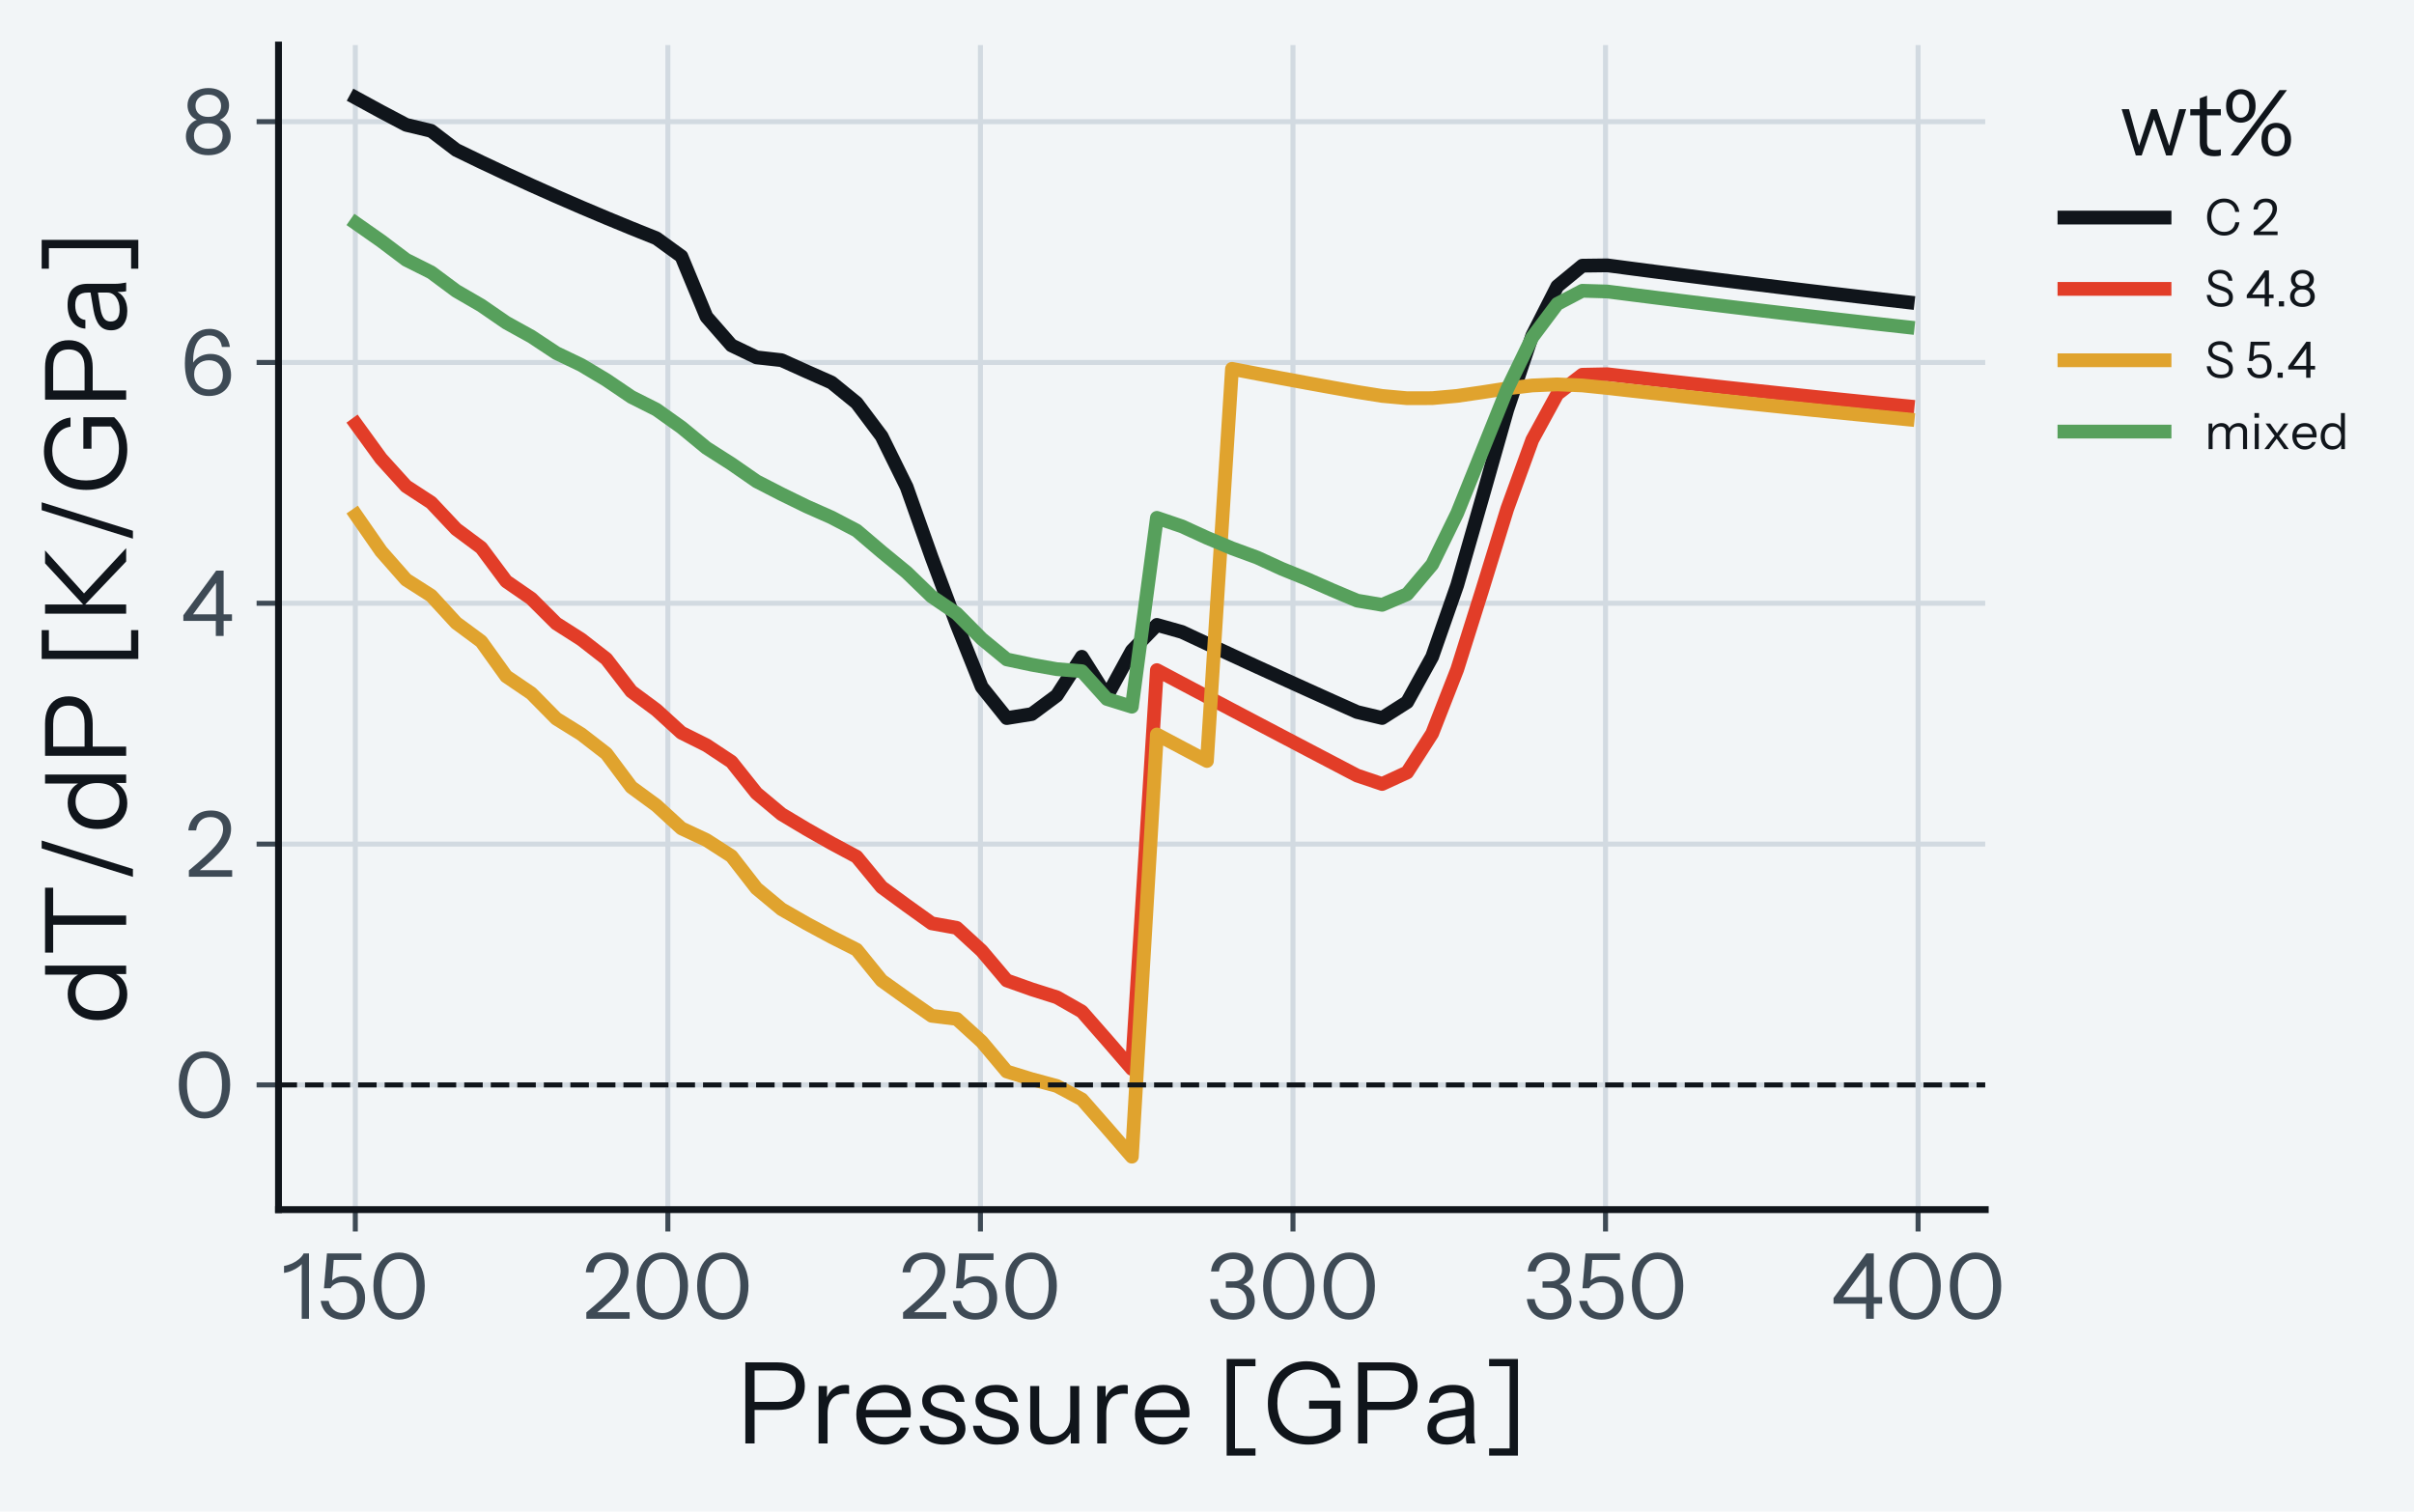
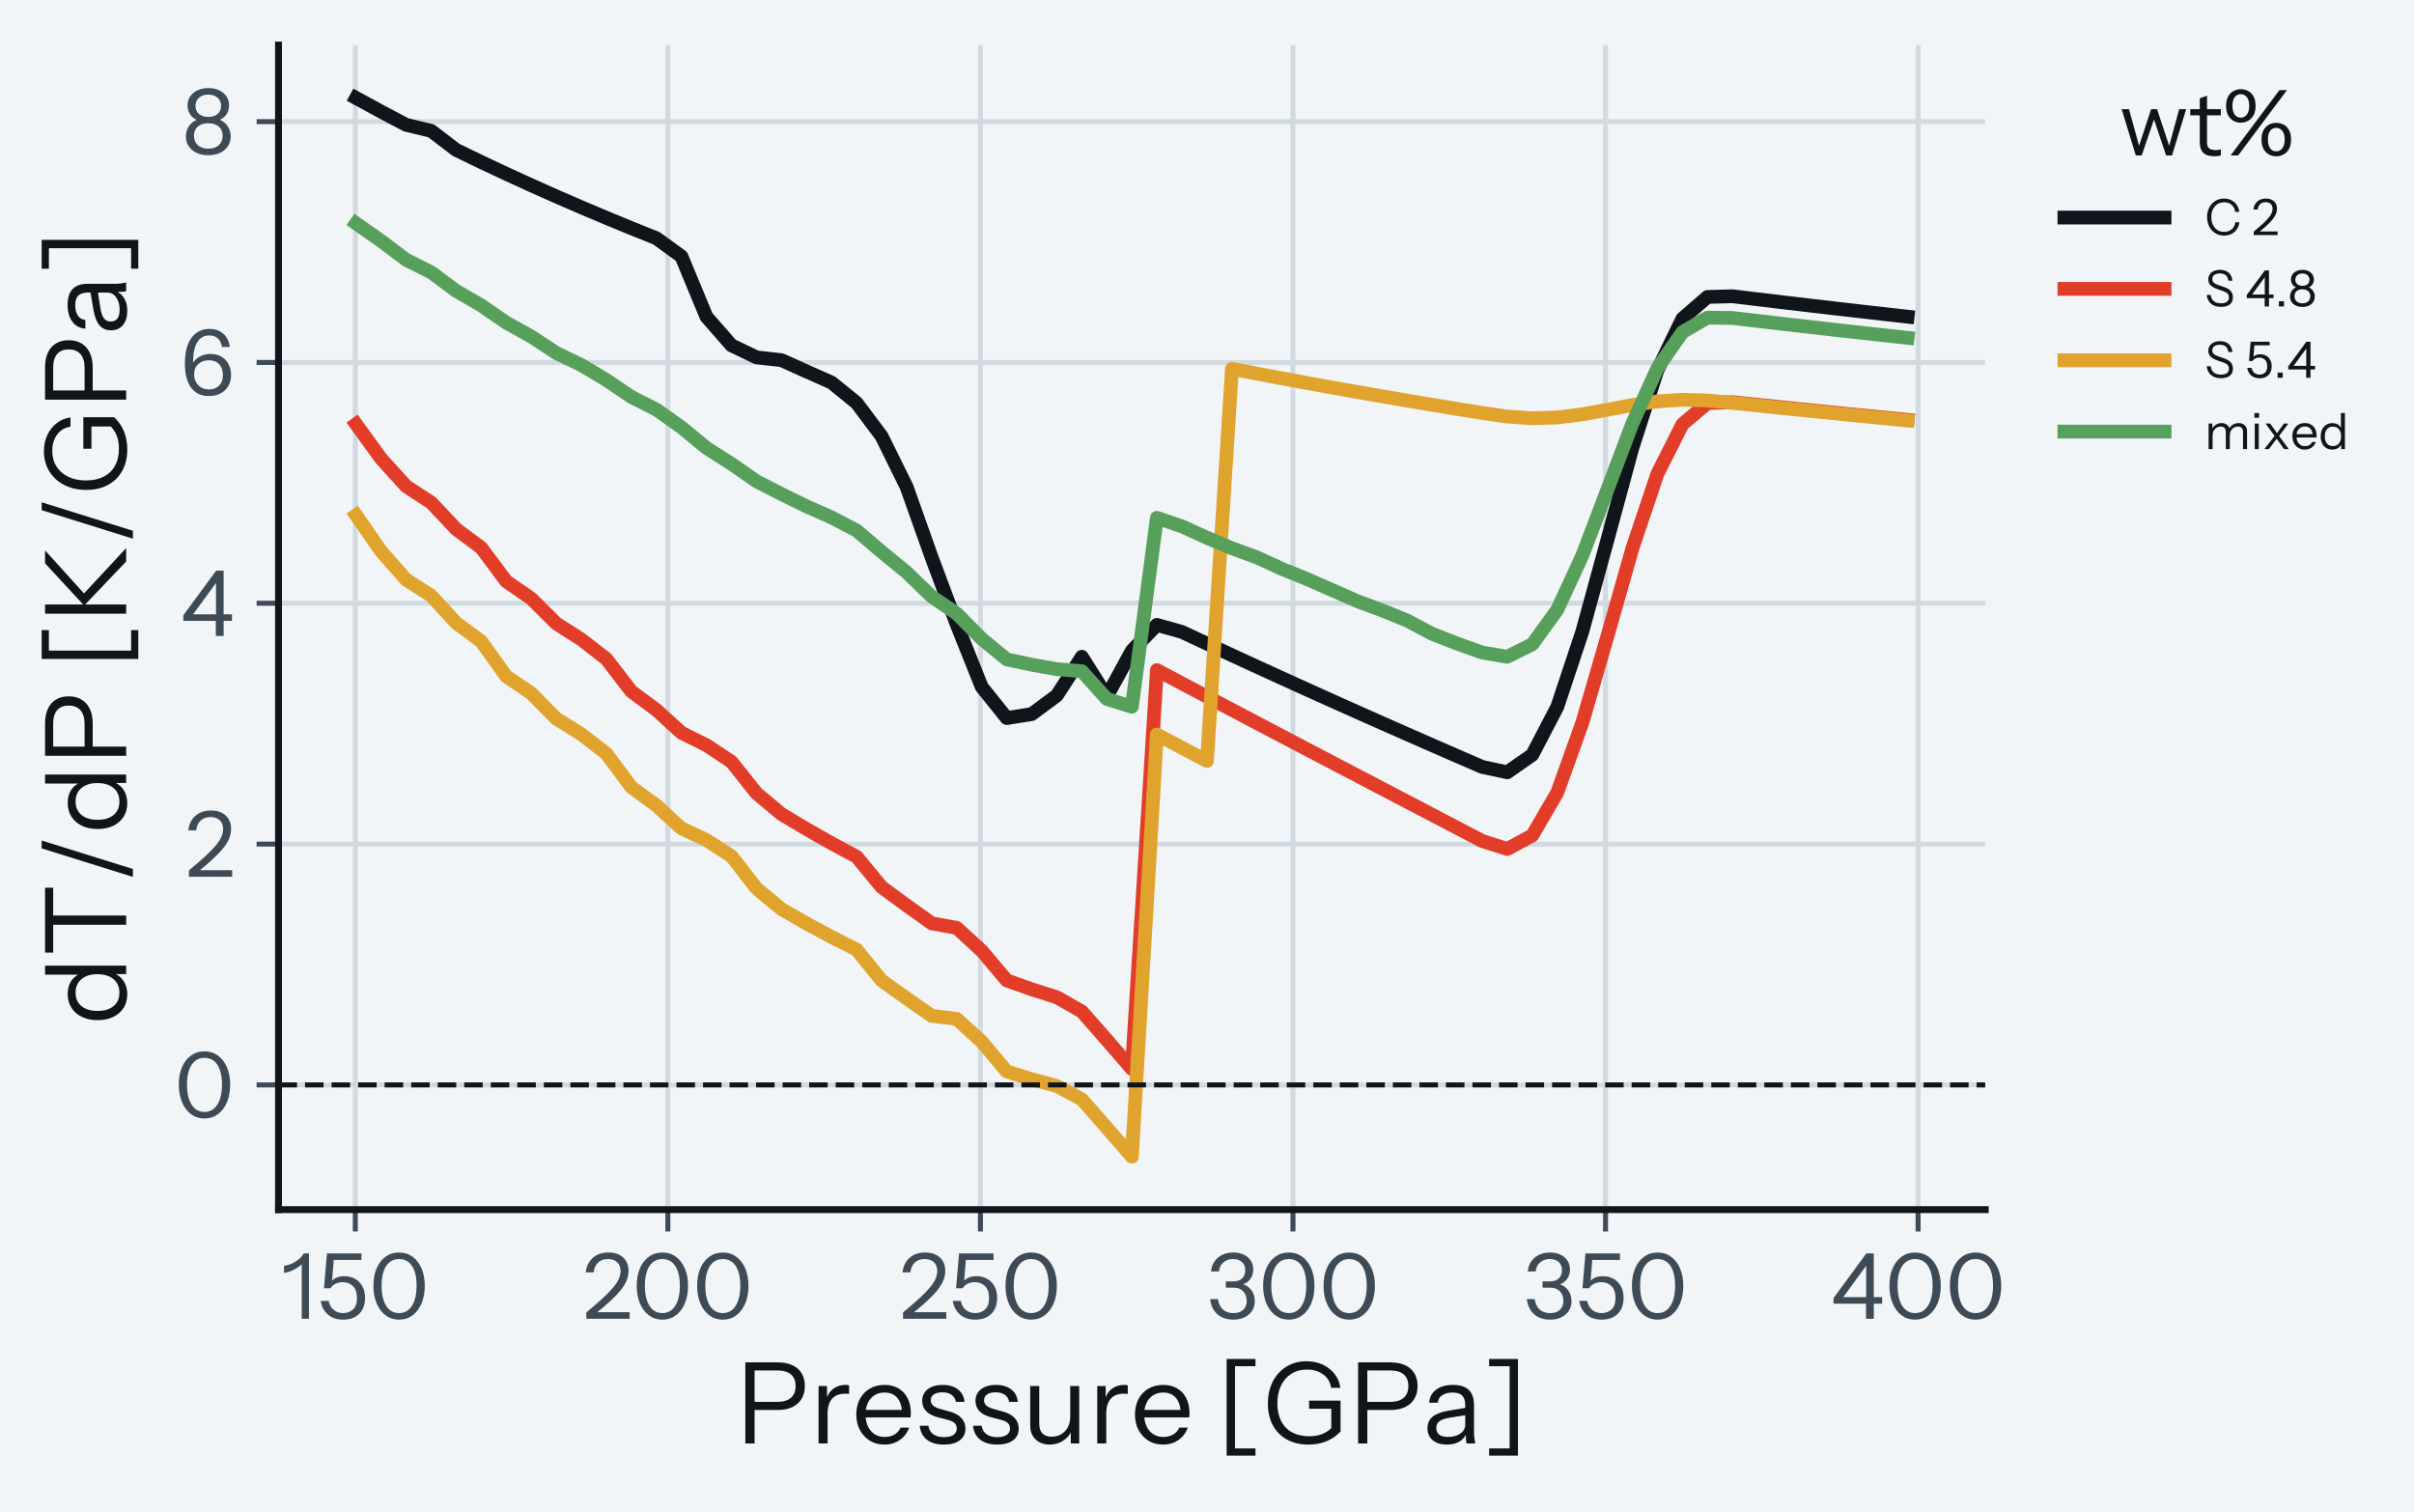
<svg xmlns="http://www.w3.org/2000/svg" xmlns:xlink="http://www.w3.org/1999/xlink" width="385.764pt" height="241.579pt" viewBox="0 0 385.764 241.579" version="1.1">
  <defs>
    <style type="text/css">*{stroke-linejoin: round; stroke-linecap: butt}</style>
  </defs>
  <g id="figure_1">
    <g id="patch_1">
      <path d="M 0 241.579  L 385.764 241.579  L 385.764 0  L 0 0  z " style="fill: #f2f5f7" />
    </g>
    <g id="axes_1">
      <g id="patch_2">
        <path d="M 44.506 193.316  L 317.246 193.316  L 317.246 7.2  L 44.506 7.2  z " style="fill: #f2f5f7" />
      </g>
      <g id="matplotlib.axis_1">
        <g id="xtick_1">
          <g id="line2d_1">
-             <path d="M 56.779 193.316  L 56.779 7.2  " clip-path="url(#p592c23ac27)" style="fill: none; stroke: #d2dae1; stroke-width: 0.8; stroke-linecap: square" />
+             <path d="M 56.779 193.316  L 56.779 7.2  " clip-path="url(#pe876b15a32)" style="fill: none; stroke: #d2dae1; stroke-width: 0.8; stroke-linecap: square" />
          </g>
          <g id="line2d_2">
            <defs>
              <path id="m2a301ba8c9" d="M 0 0  L 0 3.5  " style="stroke: #3e4a55; stroke-width: 0.8" />
            </defs>
            <g>
              <use xlink:href="#m2a301ba8c9" x="56.779" y="193.316" style="fill: #3e4a55; stroke: #3e4a55; stroke-width: 0.8" />
            </g>
          </g>
          <g id="text_1">
            <g style="fill: #3e4a55" transform="translate(44.9547 210.7564) scale(0.145 -0.145)">
              <defs>
                <path id="InstrumentSans-Regular-31" d="M 1440 0  L 1440 4083  L 1574 4051  Q 1498 3878 1280 3705  Q 1062 3533 777 3405  Q 493 3277 192 3232  L 192 3725  Q 493 3776 768 3904  Q 1043 4032 1257 4214  Q 1472 4397 1574 4608  L 1952 4608  L 1952 0  L 1440 0  z " transform="scale(0.015625)" />
                <path id="InstrumentSans-Regular-35" d="M 1869 -64  Q 1184 -64 774 304  Q 365 672 275 1261  L 838 1261  Q 922 845 1194 621  Q 1466 397 1856 397  Q 2266 397 2550 653  Q 2835 909 2835 1466  Q 2835 2022 2550 2300  Q 2266 2579 1830 2579  Q 1517 2579 1286 2451  Q 1056 2323 979 2150  L 506 2150  L 717 4608  L 3149 4608  L 3149 4147  L 1030 4147  L 1210 4339  L 1062 2483  L 941 2528  Q 1056 2720 1312 2861  Q 1568 3002 1939 3002  Q 2368 3002 2697 2816  Q 3027 2630 3216 2288  Q 3405 1946 3405 1466  Q 3405 986 3216 643  Q 3027 301 2684 118  Q 2342 -64 1869 -64  z " transform="scale(0.015625)" />
                <path id="InstrumentSans-Regular-30" d="M 2131 -64  Q 1587 -64 1180 240  Q 774 544 547 1085  Q 320 1626 320 2323  Q 320 3021 544 3549  Q 768 4077 1177 4374  Q 1587 4672 2131 4672  Q 2675 4672 3081 4374  Q 3488 4077 3715 3549  Q 3942 3021 3942 2323  Q 3942 1619 3715 1081  Q 3488 544 3081 240  Q 2675 -64 2131 -64  z M 2131 397  Q 2522 397 2797 630  Q 3072 864 3219 1296  Q 3366 1728 3366 2330  Q 3366 2925 3222 3347  Q 3078 3770 2803 3990  Q 2528 4211 2131 4211  Q 1734 4211 1459 3987  Q 1184 3763 1040 3344  Q 896 2925 896 2330  Q 896 1728 1043 1293  Q 1190 858 1465 627  Q 1741 397 2131 397  z " transform="scale(0.015625)" />
              </defs>
              <use xlink:href="#InstrumentSans-Regular-31" />
              <use xlink:href="#InstrumentSans-Regular-35" transform="translate(39.09999 0)" />
              <use xlink:href="#InstrumentSans-Regular-30" transform="translate(96.49998 0)" />
            </g>
          </g>
        </g>
        <g id="xtick_2">
          <g id="line2d_3">
-             <path d="M 106.726 193.316  L 106.726 7.2  " clip-path="url(#p592c23ac27)" style="fill: none; stroke: #d2dae1; stroke-width: 0.8; stroke-linecap: square" />
+             <path d="M 106.726 193.316  L 106.726 7.2  " clip-path="url(#pe876b15a32)" style="fill: none; stroke: #d2dae1; stroke-width: 0.8; stroke-linecap: square" />
          </g>
          <g id="line2d_4">
            <g>
              <use xlink:href="#m2a301ba8c9" x="106.726" y="193.316" style="fill: #3e4a55; stroke: #3e4a55; stroke-width: 0.8" />
            </g>
          </g>
          <g id="text_2">
            <g style="fill: #3e4a55" transform="translate(93.11884 210.7564) scale(0.145 -0.145)">
              <defs>
                <path id="InstrumentSans-Regular-32" d="M 256 0  L 256 448  Q 947 1018 1411 1446  Q 1875 1875 2153 2208  Q 2432 2541 2550 2819  Q 2669 3098 2669 3366  Q 2669 3763 2432 3987  Q 2195 4211 1779 4211  Q 1350 4211 1088 3968  Q 826 3725 768 3270  L 218 3270  Q 282 3898 701 4285  Q 1120 4672 1818 4672  Q 2464 4672 2848 4326  Q 3232 3981 3232 3379  Q 3232 3053 3107 2726  Q 2982 2400 2697 2041  Q 2413 1683 1949 1251  Q 1485 819 800 275  L 678 461  L 3309 461  L 3309 0  L 256 0  z " transform="scale(0.015625)" />
              </defs>
              <use xlink:href="#InstrumentSans-Regular-32" />
              <use xlink:href="#InstrumentSans-Regular-30" transform="translate(54.49999 0)" />
              <use xlink:href="#InstrumentSans-Regular-30" transform="translate(121.1 0)" />
            </g>
          </g>
        </g>
        <g id="xtick_3">
          <g id="line2d_5">
-             <path d="M 156.673 193.316  L 156.673 7.2  " clip-path="url(#p592c23ac27)" style="fill: none; stroke: #d2dae1; stroke-width: 0.8; stroke-linecap: square" />
+             <path d="M 156.673 193.316  L 156.673 7.2  " clip-path="url(#pe876b15a32)" style="fill: none; stroke: #d2dae1; stroke-width: 0.8; stroke-linecap: square" />
          </g>
          <g id="line2d_6">
            <g>
              <use xlink:href="#m2a301ba8c9" x="156.673" y="193.316" style="fill: #3e4a55; stroke: #3e4a55; stroke-width: 0.8" />
            </g>
          </g>
          <g id="text_3">
            <g style="fill: #3e4a55" transform="translate(143.7321 210.7564) scale(0.145 -0.145)">
              <use xlink:href="#InstrumentSans-Regular-32" />
              <use xlink:href="#InstrumentSans-Regular-35" transform="translate(54.49999 0)" />
              <use xlink:href="#InstrumentSans-Regular-30" transform="translate(111.9 0)" />
            </g>
          </g>
        </g>
        <g id="xtick_4">
          <g id="line2d_7">
-             <path d="M 206.621 193.316  L 206.621 7.2  " clip-path="url(#p592c23ac27)" style="fill: none; stroke: #d2dae1; stroke-width: 0.8; stroke-linecap: square" />
+             <path d="M 206.621 193.316  L 206.621 7.2  " clip-path="url(#pe876b15a32)" style="fill: none; stroke: #d2dae1; stroke-width: 0.8; stroke-linecap: square" />
          </g>
          <g id="line2d_8">
            <g>
              <use xlink:href="#m2a301ba8c9" x="206.621" y="193.316" style="fill: #3e4a55; stroke: #3e4a55; stroke-width: 0.8" />
            </g>
          </g>
          <g id="text_4">
            <g style="fill: #3e4a55" transform="translate(192.8025 210.7564) scale(0.145 -0.145)">
              <defs>
                <path id="InstrumentSans-Regular-33" d="M 1894 -64  Q 1434 -64 1085 105  Q 736 275 521 601  Q 307 928 256 1389  L 806 1389  Q 877 909 1158 653  Q 1440 397 1901 397  Q 2336 397 2585 627  Q 2835 858 2835 1254  Q 2835 1670 2592 1929  Q 2349 2189 1939 2189  L 1363 2189  L 1363 2637  L 1920 2637  Q 2291 2637 2512 2851  Q 2733 3066 2733 3424  Q 2733 3802 2499 4006  Q 2266 4211 1869 4211  Q 1478 4211 1203 3984  Q 928 3757 877 3334  L 320 3334  Q 358 3744 563 4041  Q 768 4339 1110 4505  Q 1453 4672 1882 4672  Q 2298 4672 2618 4525  Q 2938 4378 3117 4106  Q 3296 3834 3296 3469  Q 3296 3142 3149 2892  Q 3002 2643 2749 2502  Q 2496 2362 2170 2362  L 2131 2496  Q 2522 2496 2806 2333  Q 3091 2170 3248 1888  Q 3405 1606 3405 1235  Q 3405 851 3213 556  Q 3021 262 2681 99  Q 2342 -64 1894 -64  z " transform="scale(0.015625)" />
              </defs>
              <use xlink:href="#InstrumentSans-Regular-33" />
              <use xlink:href="#InstrumentSans-Regular-30" transform="translate(57.39999 0)" />
              <use xlink:href="#InstrumentSans-Regular-30" transform="translate(124 0)" />
            </g>
          </g>
        </g>
        <g id="xtick_5">
          <g id="line2d_9">
-             <path d="M 256.568 193.316  L 256.568 7.2  " clip-path="url(#p592c23ac27)" style="fill: none; stroke: #d2dae1; stroke-width: 0.8; stroke-linecap: square" />
+             <path d="M 256.568 193.316  L 256.568 7.2  " clip-path="url(#pe876b15a32)" style="fill: none; stroke: #d2dae1; stroke-width: 0.8; stroke-linecap: square" />
          </g>
          <g id="line2d_10">
            <g>
              <use xlink:href="#m2a301ba8c9" x="256.568" y="193.316" style="fill: #3e4a55; stroke: #3e4a55; stroke-width: 0.8" />
            </g>
          </g>
          <g id="text_5">
            <g style="fill: #3e4a55" transform="translate(243.4158 210.7564) scale(0.145 -0.145)">
              <use xlink:href="#InstrumentSans-Regular-33" />
              <use xlink:href="#InstrumentSans-Regular-35" transform="translate(57.39999 0)" />
              <use xlink:href="#InstrumentSans-Regular-30" transform="translate(114.8 0)" />
            </g>
          </g>
        </g>
        <g id="xtick_6">
          <g id="line2d_11">
-             <path d="M 306.515 193.316  L 306.515 7.2  " clip-path="url(#p592c23ac27)" style="fill: none; stroke: #d2dae1; stroke-width: 0.8; stroke-linecap: square" />
+             <path d="M 306.515 193.316  L 306.515 7.2  " clip-path="url(#pe876b15a32)" style="fill: none; stroke: #d2dae1; stroke-width: 0.8; stroke-linecap: square" />
          </g>
          <g id="line2d_12">
            <g>
              <use xlink:href="#m2a301ba8c9" x="306.515" y="193.316" style="fill: #3e4a55; stroke: #3e4a55; stroke-width: 0.8" />
            </g>
          </g>
          <g id="text_6">
            <g style="fill: #3e4a55" transform="translate(292.5088 210.7564) scale(0.145 -0.145)">
              <defs>
                <path id="InstrumentSans-Regular-34" d="M 2509 0  L 2509 1216  L 2522 1344  L 2522 3974  L 2694 3974  L 749 1312  L 576 1523  L 3648 1523  L 3648 1062  L 218 1062  L 218 1459  L 2534 4608  L 3059 4608  L 3059 0  L 2509 0  z " transform="scale(0.015625)" />
              </defs>
              <use xlink:href="#InstrumentSans-Regular-34" />
              <use xlink:href="#InstrumentSans-Regular-30" transform="translate(59.99999 0)" />
              <use xlink:href="#InstrumentSans-Regular-30" transform="translate(126.6 0)" />
            </g>
          </g>
        </g>
        <g id="text_7">
          <g style="fill: #10151b" transform="translate(117.5622 230.6889) scale(0.18 -0.18)">
            <defs>
              <path id="InstrumentSans-Regular-50" d="M 550 0  L 550 4608  L 2381 4608  Q 2874 4608 3219 4448  Q 3565 4288 3747 3987  Q 3930 3686 3930 3264  Q 3930 2842 3747 2538  Q 3565 2234 3219 2067  Q 2874 1901 2381 1901  L 934 1901  L 934 2362  L 2362 2362  Q 2874 2362 3139 2595  Q 3405 2829 3405 3264  Q 3405 3699 3142 3923  Q 2880 4147 2362 4147  L 1075 4147  L 1075 0  L 550 0  z " transform="scale(0.015625)" />
              <path id="InstrumentSans-Regular-72" d="M 512 0  L 512 3264  L 992 3264  L 992 2432  L 1024 2432  L 1024 0  L 512 0  z M 1024 1702  L 941 2477  Q 1056 2893 1350 3110  Q 1645 3328 2029 3328  Q 2189 3328 2246 3302  L 2246 2810  Q 2214 2822 2156 2825  Q 2099 2829 2016 2829  Q 1530 2829 1277 2537  Q 1024 2246 1024 1702  z " transform="scale(0.015625)" />
              <path id="InstrumentSans-Regular-65" d="M 1850 -64  Q 1382 -64 1024 157  Q 666 378 461 762  Q 256 1146 256 1645  Q 256 2144 457 2525  Q 659 2906 1024 3117  Q 1389 3328 1862 3328  Q 2317 3328 2653 3129  Q 2989 2931 3171 2572  Q 3354 2214 3354 1728  Q 3354 1664 3350 1606  Q 3347 1549 3334 1478  L 640 1478  L 640 1907  L 3021 1907  L 2854 1670  Q 2854 2259 2595 2576  Q 2336 2893 1862 2893  Q 1376 2893 1078 2557  Q 781 2221 781 1651  Q 781 1069 1078 720  Q 1376 371 1875 371  Q 2189 371 2425 508  Q 2662 646 2771 902  L 3258 902  Q 3098 454 2723 195  Q 2349 -64 1850 -64  z " transform="scale(0.015625)" />
              <path id="InstrumentSans-Regular-73" d="M 1619 -64  Q 1018 -64 659 214  Q 301 493 250 1005  L 742 1005  Q 787 691 1017 524  Q 1248 358 1632 358  Q 1971 358 2163 486  Q 2355 614 2355 851  Q 2355 1018 2246 1142  Q 2138 1267 1811 1350  L 1286 1485  Q 838 1600 614 1840  Q 390 2080 390 2413  Q 390 2835 704 3081  Q 1018 3328 1555 3328  Q 2086 3328 2419 3072  Q 2752 2816 2797 2362  L 2304 2362  Q 2259 2624 2060 2765  Q 1862 2906 1536 2906  Q 1222 2906 1049 2787  Q 877 2669 877 2451  Q 877 2285 1001 2163  Q 1126 2042 1421 1958  L 1933 1818  Q 2387 1696 2617 1446  Q 2848 1197 2848 845  Q 2848 416 2521 176  Q 2195 -64 1619 -64  z " transform="scale(0.015625)" />
              <path id="InstrumentSans-Regular-75" d="M 1574 -64  Q 1254 -64 1004 67  Q 755 198 614 438  Q 474 678 474 992  L 474 3264  L 986 3264  L 986 1126  Q 986 755 1168 569  Q 1350 384 1690 384  Q 1997 384 2233 525  Q 2470 666 2608 918  Q 2746 1171 2746 1498  L 2829 723  Q 2669 358 2329 147  Q 1990 -64 1574 -64  z M 2778 0  L 2778 768  L 2746 768  L 2746 3264  L 3258 3264  L 3258 0  L 2778 0  z " transform="scale(0.015625)" />
              <path id="InstrumentSans-Regular-20" transform="scale(0.015625)" />
              <path id="InstrumentSans-Regular-5b" d="M 576 -691  L 576 4800  L 2214 4800  L 2214 4390  L 1050 4390  L 1050 -282  L 2214 -282  L 2214 -691  L 576 -691  z " transform="scale(0.015625)" />
              <path id="InstrumentSans-Regular-47" d="M 2624 -64  Q 1920 -64 1401 224  Q 883 512 601 1033  Q 320 1555 320 2266  Q 320 2976 598 3517  Q 877 4058 1373 4365  Q 1869 4672 2515 4672  Q 3021 4672 3433 4480  Q 3846 4288 4112 3949  Q 4378 3610 4435 3162  L 3910 3162  Q 3846 3635 3472 3916  Q 3098 4198 2534 4198  Q 2029 4198 1651 3958  Q 1274 3718 1066 3289  Q 858 2861 858 2278  Q 858 1696 1072 1277  Q 1286 858 1692 634  Q 2099 410 2669 410  Q 3059 410 3366 522  Q 3674 634 3923 870  L 4448 678  Q 4096 307 3638 121  Q 3181 -64 2624 -64  z M 3923 678  L 3923 2170  L 4122 1971  L 2662 1971  L 2662 2432  L 4448 2432  L 4448 678  L 3923 678  z " transform="scale(0.015625)" />
              <path id="InstrumentSans-Regular-61" d="M 2515 0  Q 2490 109 2480 249  Q 2470 390 2470 608  L 2438 608  L 2438 2170  Q 2438 2541 2268 2717  Q 2099 2893 1722 2893  Q 1350 2893 1129 2742  Q 909 2592 883 2317  L 390 2317  Q 422 2790 787 3059  Q 1152 3328 1741 3328  Q 2349 3328 2643 3040  Q 2938 2752 2938 2176  L 2938 608  Q 2938 467 2957 316  Q 2976 166 3008 0  L 2515 0  z M 1395 -64  Q 890 -64 592 182  Q 294 429 294 858  Q 294 1286 588 1523  Q 883 1760 1446 1856  L 2586 2048  L 2586 1626  L 1523 1459  Q 1165 1402 979 1267  Q 794 1133 794 877  Q 794 627 963 499  Q 1133 371 1466 371  Q 1894 371 2166 566  Q 2438 762 2438 1075  L 2522 621  Q 2419 294 2121 115  Q 1824 -64 1395 -64  z " transform="scale(0.015625)" />
              <path id="InstrumentSans-Regular-5d" d="M 2022 4800  L 2022 -691  L 384 -691  L 384 -282  L 1549 -282  L 1549 4390  L 384 4390  L 384 4800  L 2022 4800  z " transform="scale(0.015625)" />
            </defs>
            <use xlink:href="#InstrumentSans-Regular-50" />
            <use xlink:href="#InstrumentSans-Regular-72" transform="translate(65.59999 0)" />
            <use xlink:href="#InstrumentSans-Regular-65" transform="translate(103.1 0)" />
            <use xlink:href="#InstrumentSans-Regular-73" transform="translate(159.5 0)" />
            <use xlink:href="#InstrumentSans-Regular-73" transform="translate(206.8 0)" />
            <use xlink:href="#InstrumentSans-Regular-75" transform="translate(254.0999 0)" />
            <use xlink:href="#InstrumentSans-Regular-72" transform="translate(312.9999 0)" />
            <use xlink:href="#InstrumentSans-Regular-65" transform="translate(350.4999 0)" />
            <use xlink:href="#InstrumentSans-Regular-20" transform="translate(406.8999 0)" />
            <use xlink:href="#InstrumentSans-Regular-5b" transform="translate(426.8999 0)" />
            <use xlink:href="#InstrumentSans-Regular-47" transform="translate(467.4999 0)" />
            <use xlink:href="#InstrumentSans-Regular-50" transform="translate(543.9999 0)" />
            <use xlink:href="#InstrumentSans-Regular-61" transform="translate(609.5999 0)" />
            <use xlink:href="#InstrumentSans-Regular-5d" transform="translate(662.8999 0)" />
          </g>
        </g>
      </g>
      <g id="matplotlib.axis_2">
        <g id="ytick_1">
          <g id="line2d_13">
-             <path d="M 44.506 173.387  L 317.246 173.387  " clip-path="url(#p592c23ac27)" style="fill: none; stroke: #d2dae1; stroke-width: 0.8; stroke-linecap: square" />
+             <path d="M 44.506 173.387  L 317.246 173.387  " clip-path="url(#pe876b15a32)" style="fill: none; stroke: #d2dae1; stroke-width: 0.8; stroke-linecap: square" />
          </g>
          <g id="line2d_14">
            <defs>
              <path id="me776a80f98" d="M 0 0  L -3.5 0  " style="stroke: #3e4a55; stroke-width: 0.8" />
            </defs>
            <g>
              <use xlink:href="#me776a80f98" x="44.506" y="173.387" style="fill: #3e4a55; stroke: #3e4a55; stroke-width: 0.8" />
            </g>
          </g>
          <g id="text_8">
            <g style="fill: #3e4a55" transform="translate(27.85 178.6065) scale(0.145 -0.145)">
              <use xlink:href="#InstrumentSans-Regular-30" />
            </g>
          </g>
        </g>
        <g id="ytick_2">
          <g id="line2d_15">
-             <path d="M 44.506 134.9  L 317.246 134.9  " clip-path="url(#p592c23ac27)" style="fill: none; stroke: #d2dae1; stroke-width: 0.8; stroke-linecap: square" />
+             <path d="M 44.506 134.9  L 317.246 134.9  " clip-path="url(#pe876b15a32)" style="fill: none; stroke: #d2dae1; stroke-width: 0.8; stroke-linecap: square" />
          </g>
          <g id="line2d_16">
            <g>
              <use xlink:href="#me776a80f98" x="44.506" y="134.9" style="fill: #3e4a55; stroke: #3e4a55; stroke-width: 0.8" />
            </g>
          </g>
          <g id="text_9">
            <g style="fill: #3e4a55" transform="translate(29.60359 140.1197) scale(0.145 -0.145)">
              <use xlink:href="#InstrumentSans-Regular-32" />
            </g>
          </g>
        </g>
        <g id="ytick_3">
          <g id="line2d_17">
-             <path d="M 44.506 96.413  L 317.246 96.413  " clip-path="url(#p592c23ac27)" style="fill: none; stroke: #d2dae1; stroke-width: 0.8; stroke-linecap: square" />
+             <path d="M 44.506 96.413  L 317.246 96.413  " clip-path="url(#pe876b15a32)" style="fill: none; stroke: #d2dae1; stroke-width: 0.8; stroke-linecap: square" />
          </g>
          <g id="line2d_18">
            <g>
              <use xlink:href="#me776a80f98" x="44.506" y="96.413" style="fill: #3e4a55; stroke: #3e4a55; stroke-width: 0.8" />
            </g>
          </g>
          <g id="text_10">
            <g style="fill: #3e4a55" transform="translate(28.80609 101.6329) scale(0.145 -0.145)">
              <use xlink:href="#InstrumentSans-Regular-34" />
            </g>
          </g>
        </g>
        <g id="ytick_4">
          <g id="line2d_19">
-             <path d="M 44.506 57.926  L 317.246 57.926  " clip-path="url(#p592c23ac27)" style="fill: none; stroke: #d2dae1; stroke-width: 0.8; stroke-linecap: square" />
+             <path d="M 44.506 57.926  L 317.246 57.926  " clip-path="url(#pe876b15a32)" style="fill: none; stroke: #d2dae1; stroke-width: 0.8; stroke-linecap: square" />
          </g>
          <g id="line2d_20">
            <g>
              <use xlink:href="#me776a80f98" x="44.506" y="57.926" style="fill: #3e4a55; stroke: #3e4a55; stroke-width: 0.8" />
            </g>
          </g>
          <g id="text_11">
            <g style="fill: #3e4a55" transform="translate(28.81969 63.14602) scale(0.145 -0.145)">
              <defs>
                <path id="InstrumentSans-Regular-36" d="M 2010 -64  Q 1197 -64 758 528  Q 320 1120 320 2240  Q 320 3014 528 3558  Q 736 4102 1126 4387  Q 1517 4672 2054 4672  Q 2643 4672 3027 4333  Q 3411 3994 3494 3398  L 2931 3398  Q 2874 3795 2640 4003  Q 2406 4211 2048 4211  Q 1478 4211 1187 3724  Q 896 3238 896 2266  L 896 1850  L 749 1907  Q 806 2208 1004 2432  Q 1203 2656 1497 2781  Q 1792 2906 2131 2906  Q 2566 2906 2889 2717  Q 3213 2528 3395 2192  Q 3578 1856 3578 1408  Q 3578 966 3379 633  Q 3181 301 2829 118  Q 2477 -64 2010 -64  z M 2029 397  Q 2464 397 2733 672  Q 3002 947 3002 1414  Q 3002 1901 2742 2179  Q 2483 2458 2016 2458  Q 1568 2458 1270 2195  Q 973 1933 973 1472  Q 973 1152 1110 909  Q 1248 666 1488 531  Q 1728 397 2029 397  z " transform="scale(0.015625)" />
              </defs>
              <use xlink:href="#InstrumentSans-Regular-36" />
            </g>
          </g>
        </g>
        <g id="ytick_5">
          <g id="line2d_21">
-             <path d="M 44.506 19.439  L 317.246 19.439  " clip-path="url(#p592c23ac27)" style="fill: none; stroke: #d2dae1; stroke-width: 0.8; stroke-linecap: square" />
+             <path d="M 44.506 19.439  L 317.246 19.439  " clip-path="url(#pe876b15a32)" style="fill: none; stroke: #d2dae1; stroke-width: 0.8; stroke-linecap: square" />
          </g>
          <g id="line2d_22">
            <g>
              <use xlink:href="#me776a80f98" x="44.506" y="19.439" style="fill: #3e4a55; stroke: #3e4a55; stroke-width: 0.8" />
            </g>
          </g>
          <g id="text_12">
            <g style="fill: #3e4a55" transform="translate(29.06664 24.65919) scale(0.145 -0.145)">
              <defs>
                <path id="InstrumentSans-Regular-38" d="M 1862 -64  Q 1376 -64 1021 109  Q 666 282 474 582  Q 282 883 282 1254  Q 282 1600 435 1881  Q 589 2163 848 2329  Q 1107 2496 1421 2496  L 1434 2362  Q 1139 2362 902 2506  Q 666 2650 531 2899  Q 397 3149 397 3450  Q 397 3808 582 4083  Q 768 4358 1101 4515  Q 1434 4672 1869 4672  Q 2304 4672 2630 4515  Q 2957 4358 3142 4083  Q 3328 3808 3328 3456  Q 3328 3149 3193 2902  Q 3059 2656 2822 2509  Q 2586 2362 2285 2362  L 2304 2496  Q 2624 2496 2880 2329  Q 3136 2163 3289 1881  Q 3443 1600 3443 1254  Q 3443 883 3251 582  Q 3059 282 2704 109  Q 2349 -64 1862 -64  z M 1862 397  Q 2330 397 2602 646  Q 2874 896 2874 1306  Q 2874 1715 2605 1952  Q 2336 2189 1862 2189  Q 1389 2189 1120 1952  Q 851 1715 851 1306  Q 851 896 1123 646  Q 1395 397 1862 397  z M 1862 2637  Q 2285 2637 2525 2848  Q 2765 3059 2765 3411  Q 2765 3776 2515 3993  Q 2266 4211 1862 4211  Q 1453 4211 1206 3993  Q 960 3776 960 3411  Q 960 3059 1203 2848  Q 1446 2637 1862 2637  z " transform="scale(0.015625)" />
              </defs>
              <use xlink:href="#InstrumentSans-Regular-38" />
            </g>
          </g>
        </g>
        <g id="text_13">
          <g style="fill: #10151b" transform="translate(20.16 163.794) rotate(-90) scale(0.18 -0.18)">
            <defs>
              <path id="InstrumentSans-Regular-64" d="M 2886 0  L 2886 762  L 2950 742  Q 2829 371 2505 153  Q 2182 -64 1734 -64  Q 1293 -64 963 147  Q 634 358 451 736  Q 269 1114 269 1619  Q 269 2131 454 2515  Q 640 2899 973 3110  Q 1306 3322 1754 3322  Q 2214 3322 2528 3098  Q 2842 2874 2957 2464  L 2854 2451  L 2854 4608  L 3366 4608  L 3366 0  L 2886 0  z M 1830 384  Q 2323 384 2601 720  Q 2880 1056 2880 1638  Q 2880 2208 2598 2541  Q 2317 2874 1830 2874  Q 1344 2874 1069 2541  Q 794 2208 794 1619  Q 794 1043 1069 713  Q 1344 384 1830 384  z " transform="scale(0.015625)" />
              <path id="InstrumentSans-Regular-54" d="M 1811 0  L 1811 4147  L 230 4147  L 230 4608  L 3917 4608  L 3917 4147  L 2336 4147  L 2336 0  L 1811 0  z " transform="scale(0.015625)" />
              <path id="InstrumentSans-Regular-2f" d="M 384 -384  L 2003 4800  L 2451 4800  L 832 -384  L 384 -384  z " transform="scale(0.015625)" />
              <path id="InstrumentSans-Regular-4b" d="M 550 0  L 550 4608  L 1075 4608  L 1075 0  L 550 0  z M 1018 2394  L 3411 4608  L 4147 4608  L 1702 2394  L 1018 2394  z M 3514 0  L 1005 2394  L 1702 2394  L 4275 0  L 3514 0  z " transform="scale(0.015625)" />
            </defs>
            <use xlink:href="#InstrumentSans-Regular-64" />
            <use xlink:href="#InstrumentSans-Regular-54" transform="translate(60.59999 0)" />
            <use xlink:href="#InstrumentSans-Regular-2f" transform="translate(125.4 0)" />
            <use xlink:href="#InstrumentSans-Regular-64" transform="translate(169.7 0)" />
            <use xlink:href="#InstrumentSans-Regular-50" transform="translate(230.3 0)" />
            <use xlink:href="#InstrumentSans-Regular-20" transform="translate(295.8999 0)" />
            <use xlink:href="#InstrumentSans-Regular-5b" transform="translate(315.8999 0)" />
            <use xlink:href="#InstrumentSans-Regular-4b" transform="translate(356.4999 0)" />
            <use xlink:href="#InstrumentSans-Regular-2f" transform="translate(425.6999 0)" />
            <use xlink:href="#InstrumentSans-Regular-47" transform="translate(469.9999 0)" />
            <use xlink:href="#InstrumentSans-Regular-50" transform="translate(546.4999 0)" />
            <use xlink:href="#InstrumentSans-Regular-61" transform="translate(612.0999 0)" />
            <use xlink:href="#InstrumentSans-Regular-5d" transform="translate(665.3999 0)" />
          </g>
        </g>
      </g>
      <g id="line2d_23">
-         <path d="M 56.903 15.66  L 60.902 17.839  L 64.902 19.952  L 68.901 20.912  L 72.9 23.964  L 76.899 25.899  L 80.898 27.78  L 84.897 29.611  L 88.896 31.393  L 92.895 33.128  L 96.894 34.82  L 100.894 36.469  L 104.893 38.077  L 108.892 40.973  L 112.891 50.618  L 116.89 55.194  L 120.889 57.113  L 124.888 57.561  L 128.887 59.364  L 132.886 61.137  L 136.886 64.389  L 140.885 69.719  L 144.884 77.82  L 148.883 89.088  L 152.882 99.777  L 156.881 109.778  L 160.88 114.761  L 164.879 114.121  L 168.879 111.153  L 172.878 104.965  L 176.877 111.303  L 180.876 103.988  L 184.875 99.868  L 188.874 100.993  L 192.873 102.863  L 196.872 104.719  L 200.871 106.56  L 204.871 108.388  L 208.87 110.202  L 212.869 112.004  L 216.868 113.793  L 220.867 114.747  L 224.866 112.207  L 228.865 104.966  L 232.864 93.527  L 236.863 79.591  L 240.863 65.496  L 244.862 53.618  L 248.861 45.752  L 252.86 42.459  L 256.859 42.408  L 260.858 42.936  L 264.857 43.457  L 268.856 43.97  L 272.855 44.477  L 276.855 44.978  L 280.854 45.471  L 284.853 45.959  L 288.852 46.44  L 292.851 46.915  L 296.85 47.384  L 300.849 47.847  L 304.848 48.304  " clip-path="url(#p592c23ac27)" style="fill: none; stroke: #10151b; stroke-width: 2.2; stroke-linecap: square" />
+         <path d="M 56.903 15.66  L 60.902 17.839  L 64.902 19.952  L 68.901 20.912  L 72.9 23.964  L 76.899 25.899  L 80.898 27.78  L 84.897 29.611  L 88.896 31.393  L 92.895 33.128  L 96.894 34.82  L 100.894 36.469  L 104.893 38.077  L 108.892 40.973  L 112.891 50.618  L 116.89 55.194  L 120.889 57.113  L 124.888 57.561  L 128.887 59.364  L 132.886 61.137  L 136.886 64.389  L 140.885 69.719  L 144.884 77.82  L 148.883 89.088  L 152.882 99.777  L 156.881 109.778  L 160.88 114.761  L 164.879 114.121  L 168.879 111.153  L 172.878 104.965  L 176.877 111.303  L 180.876 103.988  L 184.875 99.868  L 188.874 100.993  L 192.873 102.863  L 196.872 104.719  L 200.871 106.56  L 204.871 108.388  L 208.87 110.202  L 212.869 112.004  L 216.868 113.793  L 220.867 115.571  L 224.866 117.336  L 228.865 119.091  L 232.864 120.835  L 236.863 122.568  L 240.863 123.424  L 244.862 120.636  L 248.861 112.959  L 252.86 100.929  L 256.859 86.323  L 260.858 71.575  L 264.857 59.158  L 268.856 50.927  L 272.855 47.455  L 276.855 47.345  L 280.854 47.829  L 284.853 48.308  L 288.852 48.78  L 292.851 49.246  L 296.85 49.706  L 300.849 50.161  L 304.848 50.61  " clip-path="url(#pe876b15a32)" style="fill: none; stroke: #10151b; stroke-width: 2.2; stroke-linecap: square" />
      </g>
      <g id="line2d_24">
-         <path d="M 56.903 67.79  L 60.902 73.301  L 64.902 77.712  L 68.901 80.319  L 72.9 84.562  L 76.899 87.537  L 80.898 92.901  L 84.897 95.66  L 88.896 99.642  L 92.895 102.192  L 96.894 105.305  L 100.894 110.5  L 104.893 113.461  L 108.892 117.103  L 112.891 119.099  L 116.89 121.743  L 120.889 126.77  L 124.888 130.111  L 128.887 132.503  L 132.886 134.773  L 136.886 136.916  L 140.885 141.772  L 144.884 144.702  L 148.883 147.564  L 152.882 148.286  L 156.881 151.954  L 160.88 156.687  L 164.879 158.11  L 168.879 159.378  L 172.878 161.652  L 176.877 166.209  L 180.876 170.829  L 184.875 107.098  L 188.874 109.22  L 192.873 111.336  L 196.872 113.447  L 200.871 115.553  L 204.871 117.655  L 208.87 119.754  L 212.869 121.85  L 216.868 123.944  L 220.867 125.292  L 224.866 123.447  L 228.865 117.22  L 232.864 106.991  L 236.863 94.294  L 240.863 81.311  L 244.862 70.301  L 248.861 62.977  L 252.86 59.889  L 256.859 59.809  L 260.858 60.267  L 264.857 60.718  L 268.856 61.164  L 272.855 61.603  L 276.855 62.037  L 280.854 62.465  L 284.853 62.888  L 288.852 63.305  L 292.851 63.717  L 296.85 64.124  L 300.849 64.526  L 304.848 64.922  " clip-path="url(#p592c23ac27)" style="fill: none; stroke: #e23d28; stroke-width: 2.2; stroke-linecap: square" />
+         <path d="M 56.903 67.79  L 60.902 73.301  L 64.902 77.712  L 68.901 80.319  L 72.9 84.562  L 76.899 87.537  L 80.898 92.901  L 84.897 95.66  L 88.896 99.642  L 92.895 102.192  L 96.894 105.305  L 100.894 110.5  L 104.893 113.461  L 108.892 117.103  L 112.891 119.099  L 116.89 121.743  L 120.889 126.77  L 124.888 130.111  L 128.887 132.503  L 132.886 134.773  L 136.886 136.916  L 140.885 141.772  L 144.884 144.702  L 148.883 147.564  L 152.882 148.286  L 156.881 151.954  L 160.88 156.687  L 164.879 158.11  L 168.879 159.378  L 172.878 161.652  L 176.877 166.209  L 180.876 170.829  L 184.875 107.098  L 188.874 109.22  L 192.873 111.336  L 196.872 113.447  L 200.871 115.553  L 204.871 117.655  L 208.87 119.754  L 212.869 121.85  L 216.868 123.944  L 220.867 126.037  L 224.866 128.128  L 228.865 130.219  L 232.864 132.31  L 236.863 134.401  L 240.863 135.682  L 244.862 133.519  L 248.861 126.648  L 252.86 115.491  L 256.859 101.707  L 260.858 87.647  L 264.857 75.734  L 268.856 67.8  L 272.855 64.423  L 276.855 64.271  L 280.854 64.691  L 284.853 65.105  L 288.852 65.514  L 292.851 65.917  L 296.85 66.316  L 300.849 66.709  L 304.848 67.098  " clip-path="url(#pe876b15a32)" style="fill: none; stroke: #e23d28; stroke-width: 2.2; stroke-linecap: square" />
      </g>
      <g id="line2d_25">
-         <path d="M 56.903 82.339  L 60.902 88.103  L 64.902 92.646  L 68.901 95.198  L 72.9 99.552  L 76.899 102.508  L 80.898 108.085  L 84.897 110.801  L 88.896 114.853  L 92.895 117.336  L 96.894 120.434  L 100.894 125.797  L 104.893 128.723  L 108.892 132.383  L 112.891 134.256  L 116.89 136.83  L 120.889 141.979  L 124.888 145.298  L 128.887 147.59  L 132.886 149.749  L 136.886 151.771  L 140.885 156.703  L 144.884 159.562  L 148.883 162.343  L 152.882 162.836  L 156.881 166.475  L 160.88 171.241  L 164.879 172.478  L 168.879 173.551  L 172.878 175.693  L 176.877 180.248  L 180.876 184.857  L 184.875 117.38  L 188.874 119.501  L 192.873 121.614  L 196.872 58.948  L 200.871 59.715  L 204.871 60.467  L 208.87 61.205  L 212.869 61.929  L 216.868 62.639  L 220.867 63.276  L 224.866 63.64  L 228.865 63.629  L 232.864 63.271  L 236.863 62.69  L 240.863 62.071  L 244.862 61.603  L 248.861 61.43  L 252.86 61.599  L 256.859 62.009  L 260.858 62.458  L 264.857 62.901  L 268.856 63.338  L 272.855 63.769  L 276.855 64.194  L 280.854 64.614  L 284.853 65.029  L 288.852 65.438  L 292.851 65.842  L 296.85 66.24  L 300.849 66.634  L 304.848 67.023  " clip-path="url(#p592c23ac27)" style="fill: none; stroke: #e0a32e; stroke-width: 2.2; stroke-linecap: square" />
+         <path d="M 56.903 82.339  L 60.902 88.103  L 64.902 92.646  L 68.901 95.198  L 72.9 99.552  L 76.899 102.508  L 80.898 108.085  L 84.897 110.801  L 88.896 114.853  L 92.895 117.336  L 96.894 120.434  L 100.894 125.797  L 104.893 128.723  L 108.892 132.383  L 112.891 134.256  L 116.89 136.83  L 120.889 141.979  L 124.888 145.298  L 128.887 147.59  L 132.886 149.749  L 136.886 151.771  L 140.885 156.703  L 144.884 159.562  L 148.883 162.343  L 152.882 162.836  L 156.881 166.475  L 160.88 171.241  L 164.879 172.478  L 168.879 173.551  L 172.878 175.693  L 176.877 180.248  L 180.876 184.857  L 184.875 117.38  L 188.874 119.501  L 192.873 121.614  L 196.872 58.948  L 200.871 59.715  L 204.871 60.467  L 208.87 61.205  L 212.869 61.929  L 216.868 62.639  L 220.867 63.336  L 224.866 64.02  L 228.865 64.692  L 232.864 65.352  L 236.863 66  L 240.863 66.57  L 244.862 66.844  L 248.861 66.713  L 252.86 66.215  L 256.859 65.489  L 260.858 64.733  L 264.857 64.148  L 268.856 63.889  L 272.855 64.003  L 276.855 64.379  L 280.854 64.798  L 284.853 65.212  L 288.852 65.621  L 292.851 66.024  L 296.85 66.422  L 300.849 66.815  L 304.848 67.204  " clip-path="url(#pe876b15a32)" style="fill: none; stroke: #e0a32e; stroke-width: 2.2; stroke-linecap: square" />
      </g>
      <g id="line2d_26">
-         <path d="M 56.903 35.7  L 60.902 38.502  L 64.902 41.518  L 68.901 43.522  L 72.9 46.491  L 76.899 48.811  L 80.898 51.563  L 84.897 53.775  L 88.896 56.419  L 92.895 58.339  L 96.894 60.729  L 100.894 63.438  L 104.893 65.453  L 108.892 68.296  L 112.891 71.588  L 116.89 74.138  L 120.889 76.91  L 124.888 78.968  L 128.887 80.923  L 132.886 82.695  L 136.886 84.787  L 140.885 88.191  L 144.884 91.47  L 148.883 95.337  L 152.882 98.053  L 156.881 102.093  L 160.88 105.382  L 164.879 106.233  L 168.879 106.941  L 172.878 107.268  L 176.877 111.701  L 180.876 112.944  L 184.875 82.759  L 188.874 84.117  L 192.873 85.946  L 196.872 87.623  L 200.871 89.092  L 204.871 90.923  L 208.87 92.544  L 212.869 94.301  L 216.868 95.986  L 220.867 96.664  L 224.866 94.958  L 228.865 90.213  L 232.864 82.021  L 236.863 72.112  L 240.863 62.171  L 244.862 53.906  L 248.861 48.569  L 252.86 46.469  L 256.859 46.588  L 260.858 47.099  L 264.857 47.603  L 268.856 48.1  L 272.855 48.591  L 276.855 49.075  L 280.854 49.553  L 284.853 50.025  L 288.852 50.491  L 292.851 50.95  L 296.85 51.404  L 300.849 51.853  L 304.848 52.296  " clip-path="url(#p592c23ac27)" style="fill: none; stroke: #57a05c; stroke-width: 2.2; stroke-linecap: square" />
+         <path d="M 56.903 35.7  L 60.902 38.502  L 64.902 41.518  L 68.901 43.522  L 72.9 46.491  L 76.899 48.811  L 80.898 51.563  L 84.897 53.775  L 88.896 56.419  L 92.895 58.339  L 96.894 60.729  L 100.894 63.438  L 104.893 65.453  L 108.892 68.296  L 112.891 71.588  L 116.89 74.138  L 120.889 76.91  L 124.888 78.968  L 128.887 80.923  L 132.886 82.695  L 136.886 84.787  L 140.885 88.191  L 144.884 91.47  L 148.883 95.337  L 152.882 98.053  L 156.881 102.093  L 160.88 105.382  L 164.879 106.233  L 168.879 106.941  L 172.878 107.268  L 176.877 111.701  L 180.876 112.944  L 184.875 82.759  L 188.874 84.117  L 192.873 85.946  L 196.872 87.623  L 200.871 89.092  L 204.871 90.923  L 208.87 92.544  L 212.869 94.303  L 216.868 96.064  L 220.867 97.543  L 224.866 99.172  L 228.865 101.296  L 232.864 102.859  L 236.863 104.285  L 240.863 104.961  L 244.862 102.968  L 248.861 97.447  L 252.86 88.786  L 256.859 78.272  L 260.858 67.687  L 264.857 58.844  L 268.856 53.084  L 272.855 50.763  L 276.855 50.817  L 280.854 51.288  L 284.853 51.753  L 288.852 52.213  L 292.851 52.666  L 296.85 53.114  L 300.849 53.556  L 304.848 53.993  " clip-path="url(#pe876b15a32)" style="fill: none; stroke: #57a05c; stroke-width: 2.2; stroke-linecap: square" />
      </g>
      <g id="line2d_27">
-         <path d="M 44.506 173.387  L 317.246 173.387  " clip-path="url(#p592c23ac27)" style="fill: none; stroke-dasharray: 2.96,1.28; stroke-dashoffset: 0; stroke: #10151b; stroke-width: 0.8" />
+         <path d="M 44.506 173.387  L 317.246 173.387  " clip-path="url(#pe876b15a32)" style="fill: none; stroke-dasharray: 2.96,1.28; stroke-dashoffset: 0; stroke: #10151b; stroke-width: 0.8" />
      </g>
      <g id="patch_3">
        <path d="M 44.506 193.316  L 44.506 7.2  " style="fill: none; stroke: #10151b; stroke-width: 1.1; stroke-linejoin: miter; stroke-linecap: square" />
      </g>
      <g id="patch_4">
        <path d="M 44.506 193.316  L 317.246 193.316  " style="fill: none; stroke: #10151b; stroke-width: 1.1; stroke-linejoin: miter; stroke-linecap: square" />
      </g>
      <g id="legend_1">
        <g id="patch_5">
          <path d="M 328.3 76.612  L 376.964 76.612  Q 378.564 76.612 378.564 75.013  L 378.564 12.8  Q 378.564 11.2 376.964 11.2  L 328.3 11.2  Q 326.7 11.2 326.7 12.8  L 326.7 75.013  Q 326.7 76.612 328.3 76.612  z " style="fill: #f2f5f7" />
        </g>
        <g id="text_14">
          <g style="fill: #10151b" transform="translate(338.6397 24.84) scale(0.145 -0.145)">
            <defs>
              <path id="InstrumentSans-Regular-77" d="M 1178 0  L 179 3264  L 698 3264  L 1466 467  L 1338 467  L 2259 3264  L 2675 3264  L 3603 467  L 3475 467  L 4237 3264  L 4730 3264  L 3731 0  L 3315 0  L 2394 2733  L 2528 2733  L 1594 0  L 1178 0  z " transform="scale(0.015625)" />
              <path id="InstrumentSans-Regular-74" d="M 1818 -58  Q 1274 -58 1027 188  Q 781 435 781 902  L 781 4026  L 1293 4218  L 1293 909  Q 1293 634 1433 506  Q 1574 378 1894 378  Q 2022 378 2115 394  Q 2208 410 2266 435  L 2266 0  Q 2202 -26 2083 -42  Q 1965 -58 1818 -58  z M 109 2829  L 109 3264  L 2266 3264  L 2266 2829  L 109 2829  z " transform="scale(0.015625)" />
              <path id="InstrumentSans-Regular-25" d="M 544 0  L 3987 4608  L 4518 4608  L 1075 0  L 544 0  z M 3757 -64  Q 3488 -64 3251 64  Q 3014 192 2867 454  Q 2720 717 2720 1120  Q 2720 1523 2864 1782  Q 3008 2042 3245 2170  Q 3482 2298 3757 2298  Q 4045 2298 4285 2170  Q 4525 2042 4665 1782  Q 4806 1523 4806 1120  Q 4806 717 4659 454  Q 4512 192 4272 64  Q 4032 -64 3757 -64  z M 3757 288  Q 4019 288 4188 505  Q 4358 723 4358 1126  Q 4358 1523 4188 1734  Q 4019 1946 3757 1946  Q 3494 1946 3334 1738  Q 3174 1530 3174 1126  Q 3174 717 3334 502  Q 3494 288 3757 288  z M 1261 2310  Q 986 2310 749 2438  Q 512 2566 368 2828  Q 224 3091 224 3494  Q 224 3898 368 4157  Q 512 4416 749 4544  Q 986 4672 1261 4672  Q 1549 4672 1785 4544  Q 2022 4416 2163 4157  Q 2304 3898 2304 3494  Q 2304 3091 2157 2828  Q 2010 2566 1773 2438  Q 1536 2310 1261 2310  z M 1261 2662  Q 1517 2662 1686 2876  Q 1856 3091 1856 3501  Q 1856 3898 1689 4109  Q 1523 4320 1261 4320  Q 998 4320 835 4112  Q 672 3904 672 3501  Q 672 3091 835 2876  Q 998 2662 1261 2662  z " transform="scale(0.015625)" />
            </defs>
            <use xlink:href="#InstrumentSans-Regular-77" />
            <use xlink:href="#InstrumentSans-Regular-74" transform="translate(76.69998 0)" />
            <use xlink:href="#InstrumentSans-Regular-25" transform="translate(114.4 0)" />
          </g>
        </g>
        <g id="line2d_28">
          <path d="M 329.9 34.773  L 337.9 34.773  L 345.9 34.773  " style="fill: none; stroke: #10151b; stroke-width: 2.2; stroke-linecap: square" />
        </g>
        <g id="text_15">
          <g style="fill: #10151b" transform="translate(352.3004 37.5725) scale(0.08 -0.08)">
            <defs>
              <path id="InstrumentSans-Regular-43" d="M 2502 -64  Q 2029 -64 1629 112  Q 1229 288 934 605  Q 640 922 480 1354  Q 320 1786 320 2304  Q 320 2822 480 3254  Q 640 3686 931 4003  Q 1222 4320 1622 4496  Q 2022 4672 2496 4672  Q 3014 4672 3427 4461  Q 3840 4250 4105 3866  Q 4371 3482 4435 2970  L 3910 2970  Q 3834 3539 3459 3868  Q 3085 4198 2502 4198  Q 2010 4198 1638 3958  Q 1267 3718 1062 3292  Q 858 2867 858 2304  Q 858 1741 1062 1315  Q 1267 890 1638 650  Q 2010 410 2496 410  Q 3091 410 3472 742  Q 3853 1075 3923 1638  L 4448 1638  Q 4384 1126 4118 742  Q 3853 358 3440 147  Q 3027 -64 2502 -64  z " transform="scale(0.015625)" />
            </defs>
            <use xlink:href="#InstrumentSans-Regular-43" />
            <use xlink:href="#InstrumentSans-Regular-20" transform="translate(74.09999 0)" />
            <use xlink:href="#InstrumentSans-Regular-32" transform="translate(94.09998 0)" />
          </g>
        </g>
        <g id="line2d_29">
          <path d="M 329.9 46.172  L 337.9 46.172  L 345.9 46.172  " style="fill: none; stroke: #e23d28; stroke-width: 2.2; stroke-linecap: square" />
        </g>
        <g id="text_16">
          <g style="fill: #10151b" transform="translate(352.3004 48.9725) scale(0.08 -0.08)">
            <defs>
              <path id="InstrumentSans-Regular-53" d="M 2112 -58  Q 1306 -58 829 339  Q 352 736 269 1472  L 781 1472  Q 851 941 1184 672  Q 1517 403 2106 403  Q 2605 403 2857 592  Q 3110 781 3110 1146  Q 3110 1459 2937 1644  Q 2765 1830 2400 1952  L 1626 2221  Q 1037 2426 755 2717  Q 474 3008 474 3456  Q 474 3827 659 4099  Q 845 4371 1184 4524  Q 1523 4678 1971 4678  Q 2662 4678 3078 4316  Q 3494 3955 3558 3290  L 3046 3290  Q 2963 3770 2704 3994  Q 2445 4218 1958 4218  Q 1498 4218 1242 4032  Q 986 3846 986 3507  Q 986 3219 1165 3046  Q 1344 2874 1722 2746  L 2547 2458  Q 3085 2272 3353 1955  Q 3622 1638 3622 1152  Q 3622 576 3228 259  Q 2835 -58 2112 -58  z " transform="scale(0.015625)" />
              <path id="InstrumentSans-Regular-2e" d="M 486 0  L 486 659  L 1146 659  L 1146 0  L 486 0  z " transform="scale(0.015625)" />
            </defs>
            <use xlink:href="#InstrumentSans-Regular-53" />
            <use xlink:href="#InstrumentSans-Regular-20" transform="translate(60.79999 0)" />
            <use xlink:href="#InstrumentSans-Regular-34" transform="translate(80.79997 0)" />
            <use xlink:href="#InstrumentSans-Regular-2e" transform="translate(140.8 0)" />
            <use xlink:href="#InstrumentSans-Regular-38" transform="translate(166.2999 0)" />
          </g>
        </g>
        <g id="line2d_30">
          <path d="M 329.9 57.572  L 337.9 57.572  L 345.9 57.572  " style="fill: none; stroke: #e0a32e; stroke-width: 2.2; stroke-linecap: square" />
        </g>
        <g id="text_17">
          <g style="fill: #10151b" transform="translate(352.3004 60.3725) scale(0.08 -0.08)">
            <use xlink:href="#InstrumentSans-Regular-53" />
            <use xlink:href="#InstrumentSans-Regular-20" transform="translate(60.79999 0)" />
            <use xlink:href="#InstrumentSans-Regular-35" transform="translate(80.79997 0)" />
            <use xlink:href="#InstrumentSans-Regular-2e" transform="translate(138.2 0)" />
            <use xlink:href="#InstrumentSans-Regular-34" transform="translate(163.7 0)" />
          </g>
        </g>
        <g id="line2d_31">
          <path d="M 329.9 68.972  L 337.9 68.972  L 345.9 68.972  " style="fill: none; stroke: #57a05c; stroke-width: 2.2; stroke-linecap: square" />
        </g>
        <g id="text_18">
          <g style="fill: #10151b" transform="translate(352.3004 71.7725) scale(0.08 -0.08)">
            <defs>
              <path id="InstrumentSans-Regular-6d" d="M 512 0  L 512 3264  L 992 3264  L 992 2496  L 1024 2496  L 1024 0  L 512 0  z M 2714 0  L 2714 2163  Q 2714 2534 2547 2707  Q 2381 2880 2067 2880  Q 1773 2880 1536 2739  Q 1299 2598 1161 2348  Q 1024 2099 1024 1766  L 941 2541  Q 1107 2906 1440 3117  Q 1773 3328 2163 3328  Q 2637 3328 2931 3049  Q 3226 2771 3226 2298  L 3226 0  L 2714 0  z M 4915 0  L 4915 2163  Q 4915 2534 4748 2707  Q 4582 2880 4269 2880  Q 3974 2880 3737 2739  Q 3501 2598 3363 2348  Q 3226 2099 3226 1766  L 3098 2541  Q 3264 2906 3609 3117  Q 3955 3328 4352 3328  Q 4826 3328 5126 3049  Q 5427 2771 5427 2298  L 5427 0  L 4915 0  z " transform="scale(0.015625)" />
              <path id="InstrumentSans-Regular-69" d="M 512 0  L 512 3264  L 1024 3264  L 1024 0  L 512 0  z M 472 4006  L 472 4608  L 1061 4608  L 1061 4006  L 472 4006  z " transform="scale(0.015625)" />
              <path id="InstrumentSans-Regular-78" d="M 2726 0  L 1645 1517  L 352 3264  L 947 3264  L 1946 1862  L 3322 0  L 2726 0  z M 1677 1837  L 2701 3264  L 3277 3264  L 1946 1491  L 1677 1837  z M 1894 1485  L 787 0  L 205 0  L 1645 1850  L 1894 1485  z " transform="scale(0.015625)" />
            </defs>
            <use xlink:href="#InstrumentSans-Regular-6d" />
            <use xlink:href="#InstrumentSans-Regular-69" transform="translate(92.19998 0)" />
            <use xlink:href="#InstrumentSans-Regular-78" transform="translate(116.2 0)" />
            <use xlink:href="#InstrumentSans-Regular-65" transform="translate(171.3 0)" />
            <use xlink:href="#InstrumentSans-Regular-64" transform="translate(227.7 0)" />
          </g>
        </g>
      </g>
    </g>
  </g>
  <defs>
-     <clipPath id="p592c23ac27">
+     <clipPath id="pe876b15a32">
      <rect x="44.506" y="7.2" width="272.739" height="186.116" />
    </clipPath>
  </defs>
</svg>
